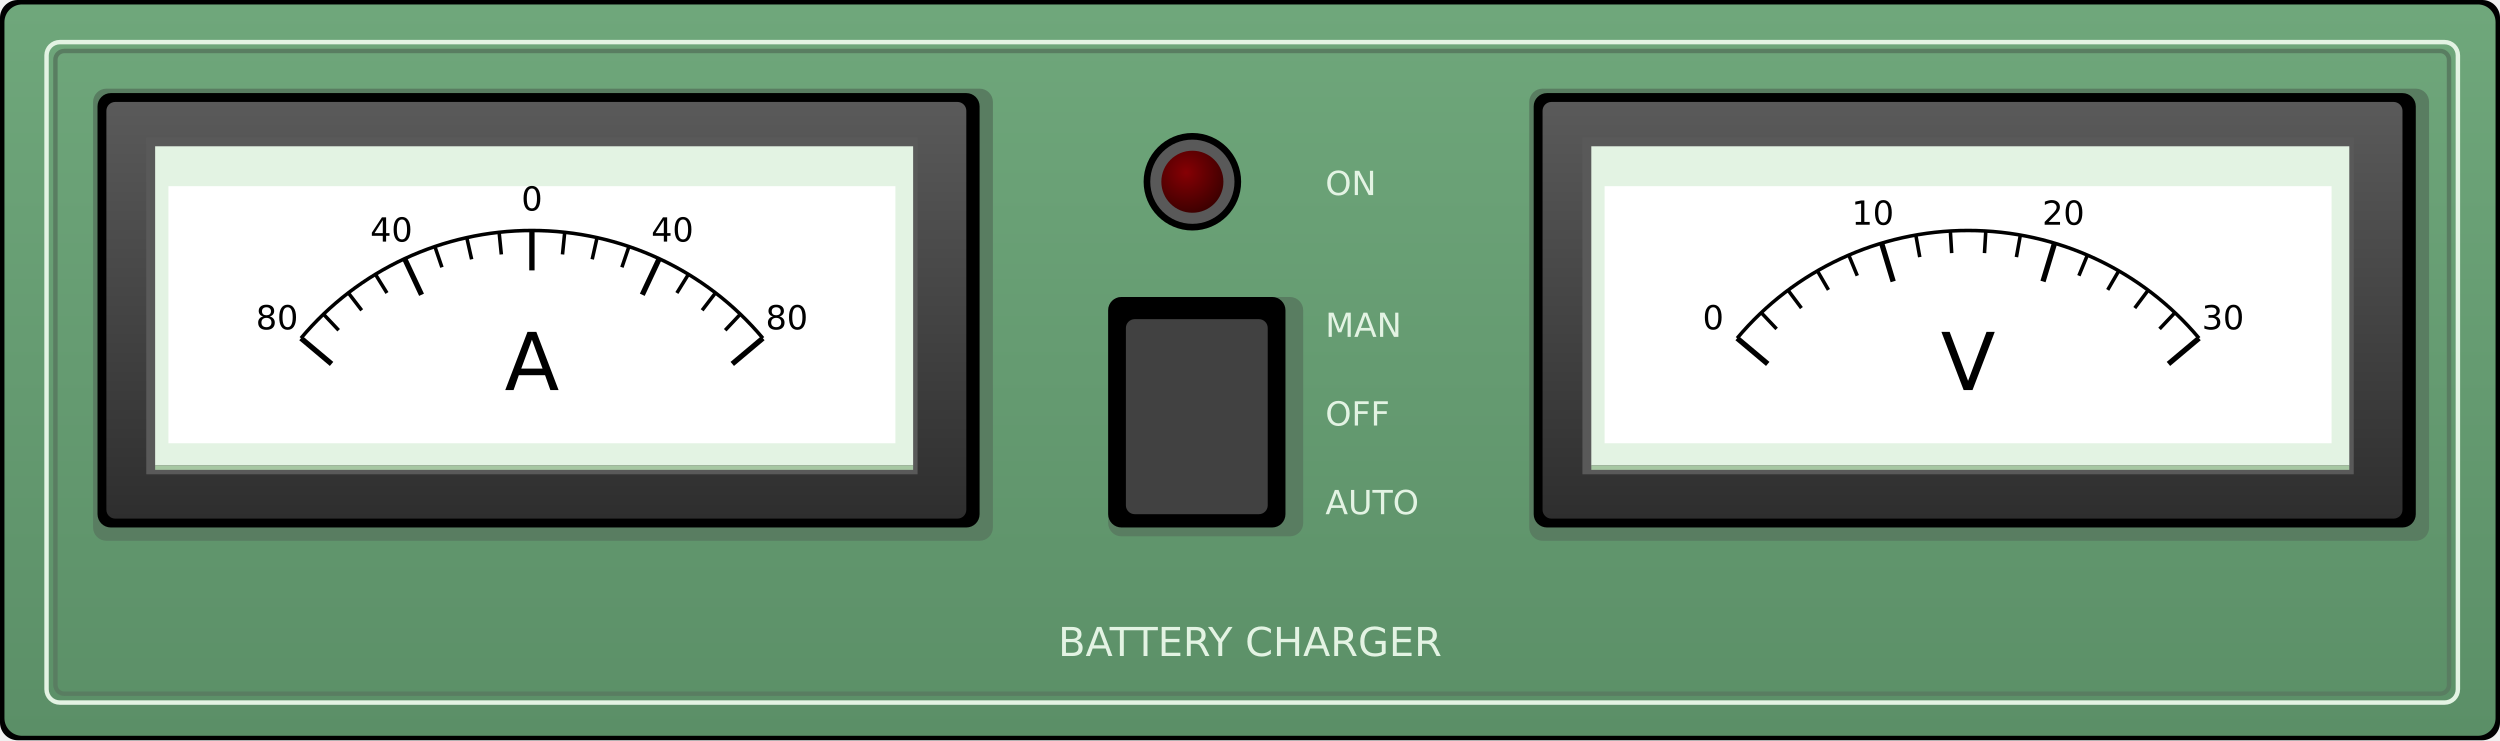
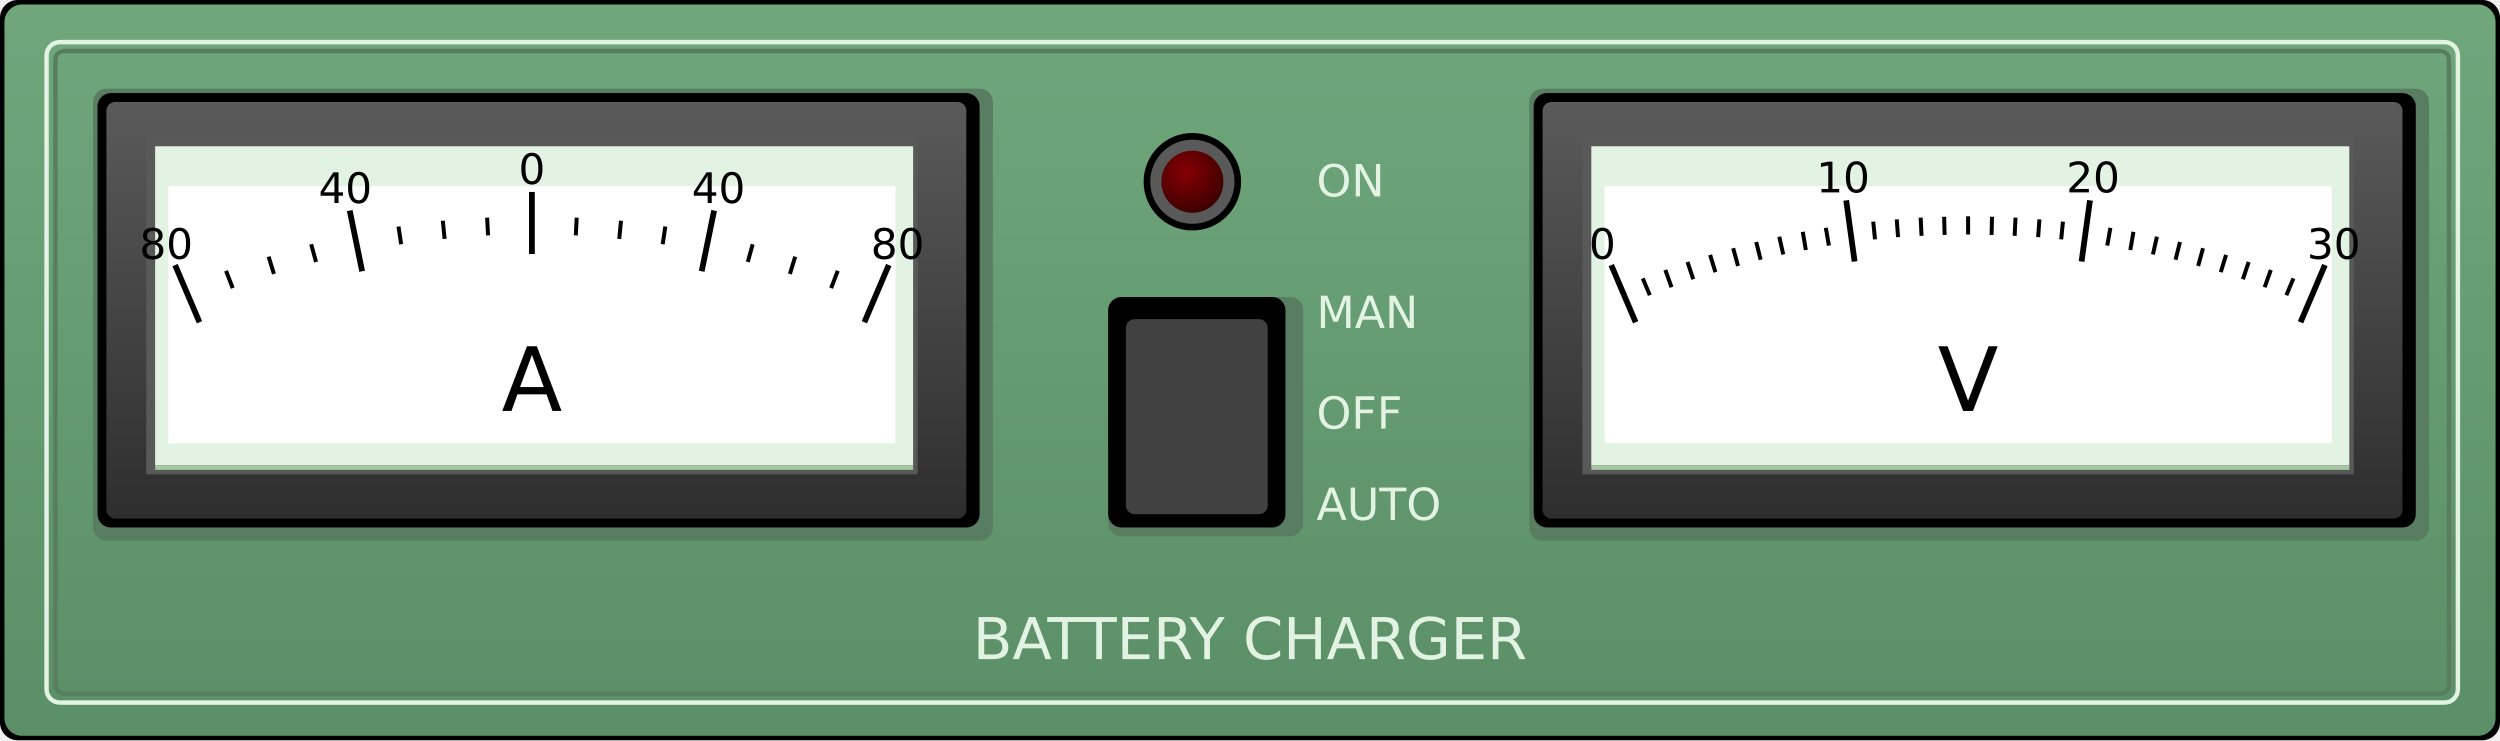
<svg xmlns="http://www.w3.org/2000/svg" width="564" height="167" viewBox="0 0 564 167" font-family="DejaVu Sans">
  <defs>
    <linearGradient id="face" x1="0" y1="0" x2="0" y2="1">
      <stop offset="0" stop-color="#6fa77b" />
      <stop offset="1" stop-color="#5b8f67" />
    </linearGradient>
    <linearGradient id="bezel" x1="0" y1="0" x2="0" y2="1">
      <stop offset="0" stop-color="#5a5a5a" />
      <stop offset="1" stop-color="#2e2e2e" />
    </linearGradient>
    <radialGradient id="lampOff" cx="0.4" cy="0.35" r="0.7">
      <stop offset="0" stop-color="#860004" />
      <stop offset="1" stop-color="#3a0000" />
    </radialGradient>
  </defs>
  <rect x="0" y="0" width="564" height="167" rx="4" fill="#000" />
  <rect x="1" y="1" width="562" height="165" rx="4" fill="url(#face)" />
  <rect x="10.5" y="9.5" width="544" height="149" rx="3" fill="none" stroke="#e3f3e3" stroke-width="1" />
  <rect x="12.5" y="11.5" width="540" height="145" rx="2" fill="none" stroke="#597d61" stroke-width="1" />
  <rect x="21" y="20" width="203" height="102" rx="3" fill="#597d61" />
  <rect x="22" y="21" width="199" height="98" rx="3" fill="#000" />
  <rect x="24" y="23" width="194" height="94" rx="2" fill="url(#bezel)" />
  <rect x="33" y="31" width="174" height="76" fill="#595959" />
  <rect x="35" y="33" width="171" height="72" fill="#e3f3e3" />
  <rect id="face-A" x="38" y="42" width="164" height="58" fill="#fff" />
  <g font-family="DejaVu Sans" fill="#000">
-     <path d="M74.8,82.1 L67.9,76.3" stroke="#000" stroke-width="1.2" />
-     <text x="62.5" y="74.3" font-size="7.5" text-anchor="middle">80</text>
-     <path d="M76.4,74.5 L73.0,70.9" stroke="#000" stroke-width="0.8" />
-     <path d="M81.6,70.0 L78.6,66.1" stroke="#000" stroke-width="0.8" />
-     <path d="M87.3,66.1 L84.7,61.9" stroke="#000" stroke-width="0.8" />
-     <path d="M95.1,66.5 L91.3,58.4" stroke="#000" stroke-width="1.2" />
-     <text x="88.3" y="54.5" font-size="7.5" text-anchor="middle">40</text>
-     <path d="M99.7,60.3 L98.1,55.6" stroke="#000" stroke-width="0.8" />
-     <path d="M106.4,58.5 L105.3,53.6" stroke="#000" stroke-width="0.8" />
-     <path d="M113.1,57.4 L112.6,52.4" stroke="#000" stroke-width="0.8" />
-     <path d="M120.0,61.0 L120.0,52.0" stroke="#000" stroke-width="1.2" />
-     <text x="120.0" y="47.5" font-size="7.5" text-anchor="middle">0</text>
-     <path d="M126.9,57.4 L127.4,52.4" stroke="#000" stroke-width="0.8" />
-     <path d="M133.6,58.5 L134.7,53.6" stroke="#000" stroke-width="0.8" />
-     <path d="M140.3,60.3 L141.9,55.6" stroke="#000" stroke-width="0.8" />
-     <path d="M144.9,66.5 L148.7,58.4" stroke="#000" stroke-width="1.2" />
-     <text x="151.7" y="54.5" font-size="7.5" text-anchor="middle">40</text>
-     <path d="M152.7,66.1 L155.3,61.9" stroke="#000" stroke-width="0.8" />
-     <path d="M158.4,70.0 L161.4,66.1" stroke="#000" stroke-width="0.8" />
-     <path d="M163.6,74.5 L167.0,70.9" stroke="#000" stroke-width="0.8" />
-     <path d="M165.2,82.1 L172.1,76.3" stroke="#000" stroke-width="1.2" />
-     <text x="177.5" y="74.3" font-size="7.5" text-anchor="middle">80</text>
-     <path d="M67.9,76.3 A68.0,68.0 0 0 1 172.1,76.3" fill="none" stroke="#000" stroke-width="0.8" />
+     <path d="M45.0,72.7 L39.5,59.8" stroke="#000" stroke-width="1.3" />
+     <text x="37.5" y="58.4" font-size="9.5" text-anchor="middle">80</text>
+     <path d="M52.5,65.0 L51.0,61.1" stroke="#000" stroke-width="0.9" />
+     <path d="M61.8,61.8 L60.6,57.9" stroke="#000" stroke-width="0.9" />
+     <path d="M71.3,59.1 L70.2,55.1" stroke="#000" stroke-width="0.9" />
+     <path d="M81.7,61.2 L78.9,47.5" stroke="#000" stroke-width="1.3" />
+     <text x="77.9" y="45.8" font-size="9.5" text-anchor="middle">40</text>
+     <path d="M90.5,55.1 L89.9,51.1" stroke="#000" stroke-width="0.9" />
+     <path d="M100.3,53.9 L99.9,49.8" stroke="#000" stroke-width="0.9" />
+     <path d="M110.1,53.1 L109.9,49.1" stroke="#000" stroke-width="0.9" />
+     <path d="M120.0,57.3 L120.0,43.3" stroke="#000" stroke-width="1.3" />
+     <text x="120.0" y="41.5" font-size="9.5" text-anchor="middle">0</text>
+     <path d="M129.9,53.1 L130.1,49.1" stroke="#000" stroke-width="0.9" />
+     <path d="M139.7,53.9 L140.1,49.8" stroke="#000" stroke-width="0.9" />
+     <path d="M149.5,55.1 L150.1,51.1" stroke="#000" stroke-width="0.9" />
+     <path d="M158.3,61.2 L161.1,47.5" stroke="#000" stroke-width="1.3" />
+     <text x="162.1" y="45.8" font-size="9.5" text-anchor="middle">40</text>
+     <path d="M168.7,59.1 L169.8,55.1" stroke="#000" stroke-width="0.9" />
+     <path d="M178.2,61.8 L179.4,57.9" stroke="#000" stroke-width="0.9" />
+     <path d="M187.5,65.0 L189.0,61.1" stroke="#000" stroke-width="0.9" />
+     <path d="M195.0,72.7 L200.5,59.8" stroke="#000" stroke-width="1.3" />
+     <text x="202.5" y="58.4" font-size="9.5" text-anchor="middle">80</text>
  </g>
-   <text x="120" y="88" font-size="18" text-anchor="middle" fill="#000">A</text>
+   <text x="120" y="92.7" font-size="20" text-anchor="middle" fill="#000">A</text>
  <path d="M35,105.5 H206" stroke="#a6c7a2" stroke-width="1" />
  <rect x="345" y="20" width="203" height="102" rx="3" fill="#597d61" />
  <rect x="346" y="21" width="199" height="98" rx="3" fill="#000" />
  <rect x="348" y="23" width="194" height="94" rx="2" fill="url(#bezel)" />
  <rect x="357" y="31" width="174" height="76" fill="#595959" />
  <rect x="359" y="33" width="171" height="72" fill="#e3f3e3" />
  <rect id="face-V" x="362" y="42" width="164" height="58" fill="#fff" />
  <g font-family="DejaVu Sans" fill="#000">
-     <path d="M398.8,82.1 L391.9,76.3" stroke="#000" stroke-width="1.2" />
-     <text x="386.5" y="74.3" font-size="7.5" text-anchor="middle">0</text>
-     <path d="M400.8,74.2 L397.3,70.5" stroke="#000" stroke-width="0.8" />
-     <path d="M406.4,69.5 L403.4,65.5" stroke="#000" stroke-width="0.8" />
-     <path d="M412.5,65.4 L410.0,61.1" stroke="#000" stroke-width="0.8" />
-     <path d="M419.0,62.2 L417.1,57.6" stroke="#000" stroke-width="0.8" />
-     <path d="M427.1,63.5 L424.5,54.9" stroke="#000" stroke-width="1.2" />
-     <text x="422.5" y="50.7" font-size="7.5" text-anchor="middle">10</text>
-     <path d="M433.1,58.0 L432.2,53.0" stroke="#000" stroke-width="0.8" />
-     <path d="M440.3,57.1 L440.0,52.1" stroke="#000" stroke-width="0.8" />
-     <path d="M447.7,57.1 L448.0,52.1" stroke="#000" stroke-width="0.8" />
-     <path d="M454.9,58.0 L455.8,53.0" stroke="#000" stroke-width="0.8" />
-     <path d="M460.9,63.5 L463.5,54.9" stroke="#000" stroke-width="1.2" />
-     <text x="465.5" y="50.7" font-size="7.5" text-anchor="middle">20</text>
-     <path d="M469.0,62.2 L470.9,57.6" stroke="#000" stroke-width="0.8" />
-     <path d="M475.5,65.4 L478.0,61.1" stroke="#000" stroke-width="0.8" />
-     <path d="M481.6,69.5 L484.6,65.5" stroke="#000" stroke-width="0.8" />
-     <path d="M487.2,74.2 L490.7,70.5" stroke="#000" stroke-width="0.8" />
-     <path d="M489.2,82.1 L496.1,76.3" stroke="#000" stroke-width="1.2" />
-     <text x="501.5" y="74.3" font-size="7.5" text-anchor="middle">30</text>
-     <path d="M391.9,76.3 A68.0,68.0 0 0 1 496.1,76.3" fill="none" stroke="#000" stroke-width="0.8" />
+     <path d="M369.0,72.7 L363.5,59.8" stroke="#000" stroke-width="1.3" />
+     <text x="361.5" y="58.4" font-size="9.5" text-anchor="middle">0</text>
+     <path d="M372.2,66.6 L370.6,62.8" stroke="#000" stroke-width="0.9" />
+     <path d="M377.1,64.8 L375.7,60.9" stroke="#000" stroke-width="0.9" />
+     <path d="M382.0,63.0 L380.7,59.1" stroke="#000" stroke-width="0.9" />
+     <path d="M387.0,61.4 L385.8,57.5" stroke="#000" stroke-width="0.9" />
+     <path d="M392.1,60.0 L391.0,56.0" stroke="#000" stroke-width="0.9" />
+     <path d="M397.2,58.6 L396.2,54.6" stroke="#000" stroke-width="0.9" />
+     <path d="M402.3,57.4 L401.4,53.4" stroke="#000" stroke-width="0.9" />
+     <path d="M407.4,56.4 L406.7,52.3" stroke="#000" stroke-width="0.9" />
+     <path d="M412.6,55.4 L411.9,51.4" stroke="#000" stroke-width="0.9" />
+     <path d="M418.4,59.0 L416.5,45.2" stroke="#000" stroke-width="1.3" />
+     <text x="415.8" y="43.4" font-size="9.5" text-anchor="middle">10</text>
+     <path d="M423.0,54.0 L422.6,50.0" stroke="#000" stroke-width="0.9" />
+     <path d="M428.2,53.5 L427.9,49.5" stroke="#000" stroke-width="0.9" />
+     <path d="M433.5,53.2 L433.3,49.1" stroke="#000" stroke-width="0.9" />
+     <path d="M438.7,53.0 L438.6,48.9" stroke="#000" stroke-width="0.9" />
+     <path d="M444.0,52.9 L444.0,48.8" stroke="#000" stroke-width="0.9" />
+     <path d="M449.3,53.0 L449.4,48.9" stroke="#000" stroke-width="0.9" />
+     <path d="M454.5,53.2 L454.7,49.1" stroke="#000" stroke-width="0.9" />
+     <path d="M459.8,53.5 L460.1,49.5" stroke="#000" stroke-width="0.9" />
+     <path d="M465.0,54.0 L465.4,50.0" stroke="#000" stroke-width="0.9" />
+     <path d="M469.6,59.0 L471.5,45.2" stroke="#000" stroke-width="1.3" />
+     <text x="472.2" y="43.4" font-size="9.5" text-anchor="middle">20</text>
+     <path d="M475.4,55.4 L476.1,51.4" stroke="#000" stroke-width="0.9" />
+     <path d="M480.6,56.4 L481.3,52.3" stroke="#000" stroke-width="0.9" />
+     <path d="M485.7,57.4 L486.6,53.4" stroke="#000" stroke-width="0.9" />
+     <path d="M490.8,58.6 L491.8,54.6" stroke="#000" stroke-width="0.9" />
+     <path d="M495.9,60.0 L497.0,56.0" stroke="#000" stroke-width="0.9" />
+     <path d="M501.0,61.4 L502.2,57.5" stroke="#000" stroke-width="0.9" />
+     <path d="M506.0,63.0 L507.3,59.1" stroke="#000" stroke-width="0.9" />
+     <path d="M510.9,64.8 L512.3,60.9" stroke="#000" stroke-width="0.9" />
+     <path d="M515.8,66.6 L517.4,62.8" stroke="#000" stroke-width="0.9" />
+     <path d="M519.0,72.7 L524.5,59.8" stroke="#000" stroke-width="1.3" />
+     <text x="526.5" y="58.4" font-size="9.5" text-anchor="middle">30</text>
  </g>
-   <text x="444" y="88" font-size="18" text-anchor="middle" fill="#000">V</text>
+   <text x="444" y="92.7" font-size="20" text-anchor="middle" fill="#000">V</text>
  <path d="M359,105.5 H530" stroke="#a6c7a2" stroke-width="1" />
  <circle cx="269" cy="41" r="11" fill="#000" />
  <circle cx="269" cy="41" r="9.5" fill="#595959" />
  <circle id="lamp-ON" cx="269" cy="41" r="7" fill="url(#lampOff)" />
-   <text x="299" y="44" font-size="7.5" fill="#e3f3e3">ON</text>
+   <text x="297" y="44.3" font-size="10" fill="#e3f3e3">ON</text>
  <rect x="250" y="67" width="44" height="54" rx="3" fill="#597d61" />
  <rect x="250" y="67" width="40" height="52" rx="3" fill="#000" />
  <rect id="switch" x="254" y="72" width="32" height="44" rx="2" fill="#414141" />
-   <g font-size="7.5" fill="#e3f3e3">
-     <text x="299" y="76">MAN</text>
-     <text x="299" y="96">OFF</text>
-     <text x="299" y="116">AUTO</text>
+   <g font-size="10" fill="#e3f3e3">
+     <text x="297" y="74">MAN</text>
+     <text x="297" y="96.7">OFF</text>
+     <text x="297" y="117.3">AUTO</text>
  </g>
-   <text x="282" y="148" font-size="9" fill="#e3f3e3" text-anchor="middle">BATTERY CHARGER</text>
+   <text x="282" y="148.7" font-size="13" fill="#e3f3e3" text-anchor="middle">BATTERY CHARGER</text>
</svg>
